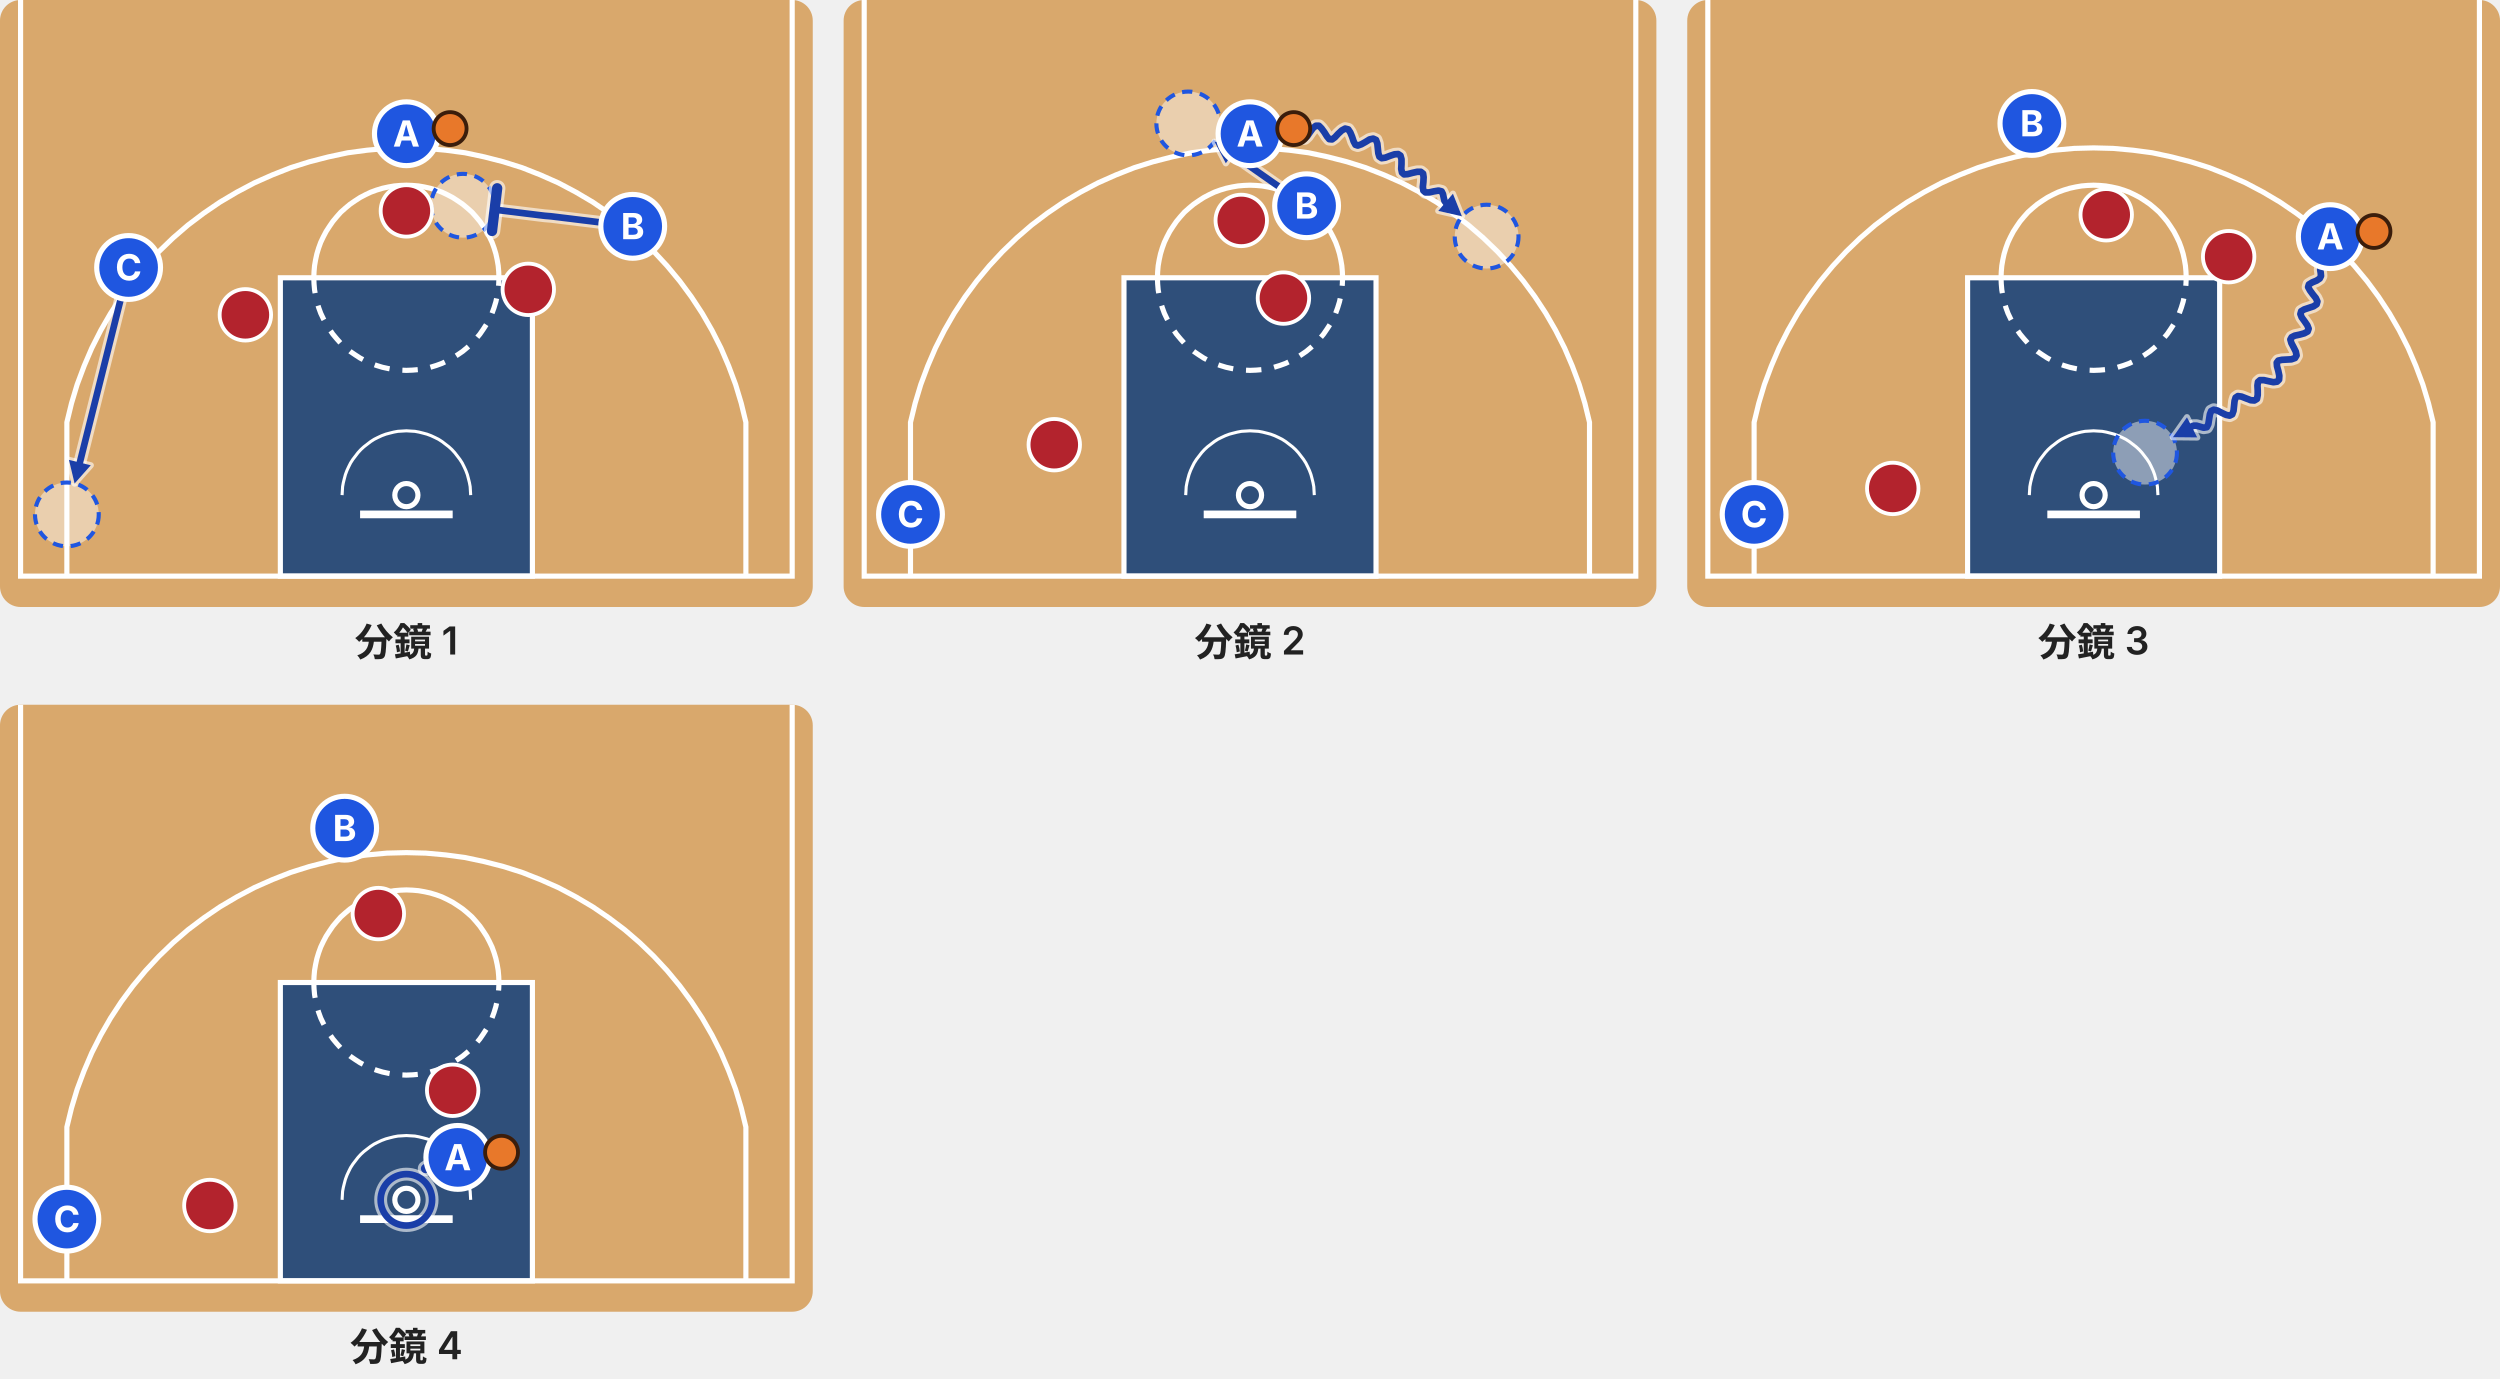
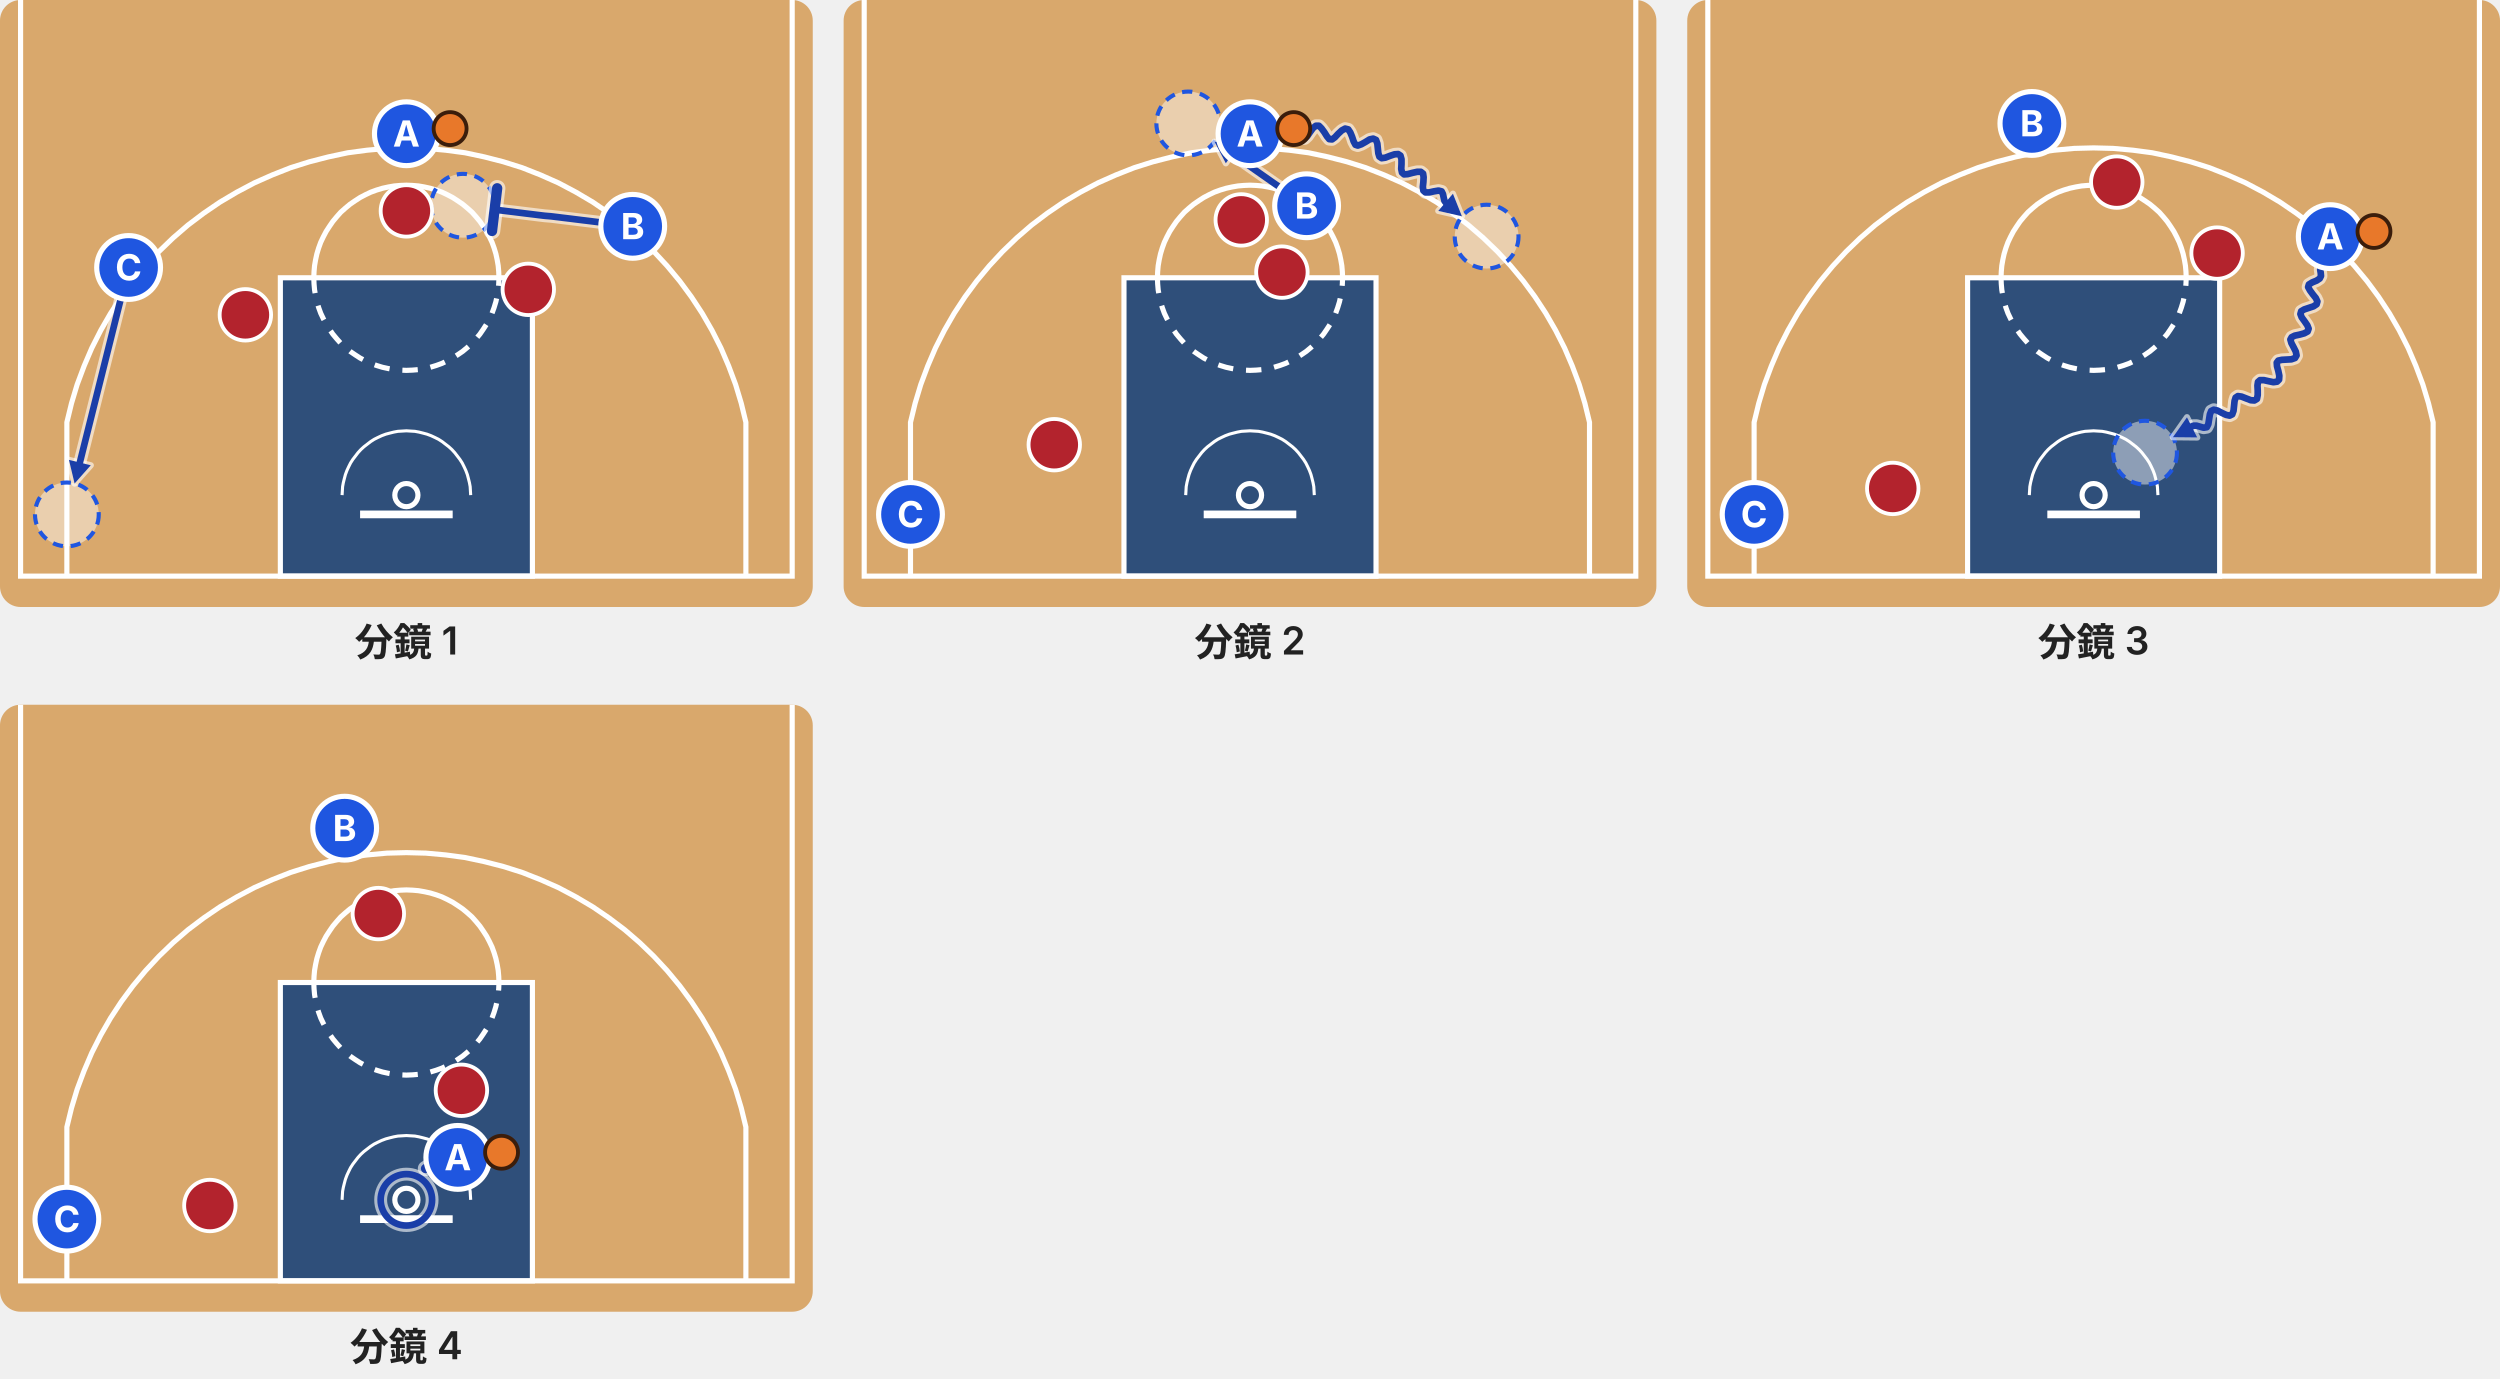
<svg xmlns="http://www.w3.org/2000/svg" viewBox="0 0 972.0 536.0" width="972.0" height="536.0" font-family="-apple-system, 'PingFang TC', 'Noto Sans TC', sans-serif">
  <g transform="translate(0,0)">
    <rect width="316.0" height="236.0" rx="8" fill="#d9a86c" />
    <rect x="109.0" y="108.0" width="98.0" height="116.0" fill="#2f4f7a" stroke="#ffffff" stroke-width="2" />
    <polyline points="8.0,0.0 8.0,224.0 308.0,224.0 308.0,0.0" fill="none" stroke="#ffffff" stroke-width="2" />
    <polyline points="194.0,108.0 193.9,105.6 193.7,103.3 193.3,101.0 192.8,98.7 192.1,96.4 191.3,94.2 190.3,92.1 189.2,90.0 187.9,88.0 186.6,86.1 185.1,84.3 183.5,82.5 181.7,80.9 179.9,79.4 178.0,78.1 176.0,76.8 173.9,75.7 171.8,74.7 169.6,73.9 167.3,73.2 165.0,72.7 162.7,72.3 160.4,72.1 158.0,72.0 155.6,72.1 153.3,72.3 151.0,72.7 148.7,73.2 146.4,73.9 144.2,74.7 142.1,75.7 140.0,76.8 138.0,78.1 136.1,79.4 134.3,80.9 132.5,82.5 130.9,84.3 129.4,86.1 128.1,88.0 126.8,90.0 125.7,92.1 124.7,94.2 123.9,96.4 123.2,98.7 122.7,101.0 122.3,103.3 122.1,105.6 122.0,108.0" fill="none" stroke="#ffffff" stroke-width="2" />
    <polyline points="122.0,108.0 122.1,110.4 122.3,112.7 122.7,115.0 123.2,117.3 123.9,119.6 124.7,121.8 125.7,123.9 126.8,126.0 128.1,128.0 129.4,129.9 130.9,131.7 132.5,133.5 134.3,135.1 136.1,136.6 138.0,137.9 140.0,139.2 142.1,140.3 144.2,141.3 146.4,142.1 148.7,142.8 151.0,143.3 153.3,143.7 155.6,143.9 158.0,144.0 160.4,143.9 162.7,143.7 165.0,143.3 167.3,142.8 169.6,142.1 171.8,141.3 173.9,140.3 176.0,139.2 178.0,137.9 179.9,136.6 181.7,135.1 183.5,133.5 185.1,131.7 186.6,129.9 187.9,128.0 189.2,126.0 190.3,123.9 191.3,121.8 192.1,119.6 192.8,117.3 193.3,115.0 193.7,112.7 193.9,110.4 194.0,108.0" fill="none" stroke="#ffffff" stroke-width="2" stroke-dasharray="6 5" />
    <polyline points="290.0,224.0 290.0,164.2 288.2,156.8 286.0,149.5 283.3,142.3 280.3,135.3 276.8,128.4 273.0,121.8 268.8,115.4 264.3,109.3 259.4,103.4 254.2,97.8 248.7,92.5 242.9,87.5 236.8,82.9 230.5,78.6 223.9,74.7 217.1,71.1 210.1,68.0 203.0,65.2 195.7,62.9 188.3,61.0 180.8,59.4 173.3,58.4 165.6,57.7 158.0,57.5 150.4,57.7 142.7,58.4 135.2,59.4 127.7,61.0 120.3,62.9 113.0,65.2 105.9,68.0 98.9,71.1 92.1,74.7 85.5,78.6 79.2,82.9 73.1,87.5 67.3,92.5 61.8,97.8 56.6,103.4 51.7,109.3 47.2,115.4 43.0,121.8 39.2,128.4 35.7,135.3 32.7,142.3 30.0,149.5 27.8,156.8 26.0,164.2 26.0,224.0" fill="none" stroke="#ffffff" stroke-width="2" />
    <polyline points="183.0,192.5 182.9,190.9 182.8,189.2 182.5,187.6 182.1,186.0 181.7,184.5 181.1,182.9 180.4,181.4 179.7,180.0 178.8,178.6 177.8,177.3 176.8,176.0 175.7,174.8 174.5,173.7 173.2,172.7 171.9,171.7 170.5,170.8 169.1,170.1 167.6,169.4 166.0,168.8 164.5,168.4 162.9,168.0 161.3,167.7 159.6,167.6 158.0,167.5 156.4,167.6 154.7,167.7 153.1,168.0 151.5,168.4 150.0,168.8 148.4,169.4 146.9,170.1 145.5,170.8 144.1,171.7 142.8,172.7 141.5,173.7 140.3,174.8 139.2,176.0 138.2,177.3 137.2,178.6 136.3,180.0 135.6,181.4 134.9,182.9 134.3,184.5 133.9,186.0 133.5,187.6 133.2,189.2 133.1,190.9 133.0,192.5" fill="none" stroke="#ffffff" stroke-width="1.2" />
    <line x1="140.0" y1="200.0" x2="176.0" y2="200.0" stroke="#ffffff" stroke-width="3" />
    <circle cx="158.0" cy="192.5" r="4.5" fill="none" stroke="#ffffff" stroke-width="2" />
    <circle cx="180.0" cy="80.0" r="12.4" fill="#ffffff" fill-opacity="0.45" stroke="#1f56e0" stroke-width="1.6" stroke-dasharray="4 3" />
    <circle cx="26.0" cy="200.0" r="12.4" fill="#ffffff" fill-opacity="0.45" stroke="#1f56e0" stroke-width="1.6" stroke-dasharray="4 3" />
    <polyline points="233.7,86.5 231.3,86.2 228.9,85.9 226.4,85.6 224.0,85.3 221.6,85.0 219.1,84.7 216.7,84.4 214.2,84.1 211.8,83.9 209.3,83.6 206.9,83.3 204.4,83.0 202.0,82.7 199.6,82.4 197.1,82.1 194.7,81.8 192.3,81.5" fill="none" stroke="#ffffff" stroke-width="5.0" stroke-linecap="round" stroke-linejoin="round" stroke-opacity="0.6" fill-opacity="0.6" />
    <line x1="191.3" y1="89.8" x2="193.3" y2="73.2" stroke="#ffffff" stroke-width="6.4" stroke-linecap="round" stroke-opacity="0.6" fill-opacity="0.6" />
    <polyline points="233.7,86.5 231.3,86.2 228.9,85.9 226.4,85.6 224.0,85.3 221.6,85.0 219.1,84.7 216.7,84.4 214.2,84.1 211.8,83.9 209.3,83.6 206.9,83.3 204.4,83.0 202.0,82.7 199.6,82.4 197.1,82.1 194.7,81.8 192.3,81.5" fill="none" stroke="#1a3ea8" stroke-width="2.6" stroke-linecap="round" stroke-linejoin="round" />
    <line x1="191.3" y1="89.8" x2="193.3" y2="73.2" stroke="#1a3ea8" stroke-width="4.0" stroke-linecap="round" />
    <polyline points="47.0,116.0 46.4,118.4 45.8,120.8 45.2,123.2 44.6,125.6 44.0,128.0 43.4,130.4 42.8,132.8 42.2,135.2 41.6,137.6 41.0,140.0 40.4,142.4 39.8,144.8 39.2,147.2 38.6,149.6 38.0,152.0 37.4,154.4 36.8,156.8 36.2,159.2 35.6,161.6 35.0,164.0 34.4,166.4 33.8,168.8 33.2,171.2 32.6,173.6 32.0,176.0 31.4,178.4 30.8,180.8 30.7,181.4" fill="none" stroke="#ffffff" stroke-width="5.0" stroke-linecap="round" stroke-linejoin="round" stroke-opacity="0.6" fill-opacity="0.6" />
    <polygon points="29.0,188.0 35.3,180.9 26.8,178.8" fill="#ffffff" stroke="#ffffff" stroke-width="2.4" stroke-linejoin="round" stroke-opacity="0.6" fill-opacity="0.6" />
    <polyline points="47.0,116.0 46.4,118.4 45.8,120.8 45.2,123.2 44.6,125.6 44.0,128.0 43.4,130.4 42.8,132.8 42.2,135.2 41.6,137.6 41.0,140.0 40.4,142.4 39.8,144.8 39.2,147.2 38.6,149.6 38.0,152.0 37.4,154.4 36.8,156.8 36.2,159.2 35.6,161.6 35.0,164.0 34.4,166.4 33.8,168.8 33.2,171.2 32.6,173.6 32.0,176.0 31.4,178.4 30.8,180.8 30.7,181.4" fill="none" stroke="#1a3ea8" stroke-width="2.6" stroke-linecap="round" stroke-linejoin="round" />
    <polygon points="29.0,188.0 35.3,180.9 26.8,178.8" fill="#1a3ea8" />
    <circle cx="158.0" cy="82.0" r="10.0" fill="#b3232d" stroke="#fff" stroke-width="1.5" />
    <circle cx="205.4" cy="112.5" r="10.0" fill="#b3232d" stroke="#fff" stroke-width="1.5" />
    <circle cx="95.4" cy="122.4" r="10.0" fill="#b3232d" stroke="#fff" stroke-width="1.5" />
    <circle cx="158.0" cy="52.0" r="12.4" fill="#1f56e0" stroke="#fff" stroke-width="2" />
    <text x="158.0" y="57.0" font-size="14" font-weight="700" fill="#fff" text-anchor="middle">A</text>
    <circle cx="246.0" cy="88.0" r="12.4" fill="#1f56e0" stroke="#fff" stroke-width="2" />
    <text x="246.0" y="93.0" font-size="14" font-weight="700" fill="#fff" text-anchor="middle">B</text>
    <circle cx="50.0" cy="104.0" r="12.4" fill="#1f56e0" stroke="#fff" stroke-width="2" />
    <text x="50.0" y="109.0" font-size="14" font-weight="700" fill="#fff" text-anchor="middle">C</text>
    <circle cx="175.0" cy="50.0" r="6.4" fill="#e8782a" stroke="#3b1d0b" stroke-width="1.5" />
    <text x="158.0" y="255.0" font-size="15" font-weight="600" fill="#222" text-anchor="middle">分鏡 1</text>
  </g>
  <g transform="translate(328,0)">
    <rect width="316.0" height="236.0" rx="8" fill="#d9a86c" />
    <rect x="109.0" y="108.0" width="98.0" height="116.0" fill="#2f4f7a" stroke="#ffffff" stroke-width="2" />
    <polyline points="8.0,0.0 8.0,224.0 308.0,224.0 308.0,0.0" fill="none" stroke="#ffffff" stroke-width="2" />
    <polyline points="194.0,108.0 193.9,105.6 193.7,103.3 193.3,101.0 192.8,98.7 192.1,96.4 191.3,94.2 190.3,92.1 189.2,90.0 187.9,88.0 186.6,86.1 185.1,84.3 183.5,82.5 181.7,80.9 179.9,79.4 178.0,78.1 176.0,76.8 173.9,75.7 171.8,74.7 169.6,73.9 167.3,73.2 165.0,72.7 162.7,72.3 160.4,72.1 158.0,72.0 155.6,72.1 153.3,72.3 151.0,72.7 148.7,73.2 146.4,73.9 144.2,74.7 142.1,75.7 140.0,76.8 138.0,78.1 136.1,79.4 134.3,80.9 132.5,82.5 130.9,84.3 129.4,86.1 128.1,88.0 126.8,90.0 125.7,92.1 124.7,94.2 123.9,96.4 123.2,98.7 122.7,101.0 122.3,103.3 122.1,105.6 122.0,108.0" fill="none" stroke="#ffffff" stroke-width="2" />
    <polyline points="122.0,108.0 122.1,110.4 122.3,112.7 122.7,115.0 123.2,117.3 123.9,119.6 124.7,121.8 125.7,123.9 126.8,126.0 128.1,128.0 129.4,129.9 130.9,131.7 132.5,133.5 134.3,135.1 136.1,136.6 138.0,137.9 140.0,139.2 142.1,140.3 144.2,141.3 146.4,142.1 148.7,142.8 151.0,143.3 153.3,143.7 155.6,143.9 158.0,144.0 160.4,143.9 162.7,143.7 165.0,143.3 167.3,142.8 169.6,142.1 171.8,141.3 173.9,140.3 176.0,139.2 178.0,137.9 179.9,136.6 181.7,135.1 183.5,133.5 185.1,131.7 186.6,129.9 187.9,128.0 189.2,126.0 190.3,123.9 191.3,121.8 192.1,119.6 192.8,117.3 193.3,115.0 193.7,112.7 193.9,110.4 194.0,108.0" fill="none" stroke="#ffffff" stroke-width="2" stroke-dasharray="6 5" />
    <polyline points="290.0,224.0 290.0,164.2 288.2,156.8 286.0,149.5 283.3,142.3 280.3,135.3 276.8,128.4 273.0,121.8 268.8,115.4 264.3,109.3 259.4,103.4 254.2,97.8 248.7,92.5 242.9,87.5 236.8,82.9 230.5,78.6 223.9,74.7 217.1,71.1 210.1,68.0 203.0,65.2 195.7,62.9 188.3,61.0 180.8,59.4 173.3,58.4 165.6,57.7 158.0,57.5 150.4,57.7 142.7,58.4 135.2,59.4 127.7,61.0 120.3,62.9 113.0,65.2 105.9,68.0 98.9,71.1 92.1,74.7 85.5,78.6 79.2,82.9 73.1,87.5 67.3,92.5 61.8,97.8 56.6,103.4 51.7,109.3 47.2,115.4 43.0,121.8 39.2,128.4 35.7,135.3 32.7,142.3 30.0,149.5 27.8,156.8 26.0,164.2 26.0,224.0" fill="none" stroke="#ffffff" stroke-width="2" />
    <polyline points="183.0,192.5 182.9,190.9 182.8,189.2 182.5,187.6 182.1,186.0 181.7,184.5 181.1,182.9 180.4,181.4 179.7,180.0 178.8,178.6 177.8,177.3 176.8,176.0 175.7,174.8 174.5,173.7 173.2,172.7 171.9,171.7 170.5,170.8 169.1,170.1 167.6,169.4 166.0,168.8 164.5,168.4 162.9,168.0 161.3,167.7 159.6,167.6 158.0,167.5 156.4,167.6 154.7,167.7 153.1,168.0 151.5,168.4 150.0,168.8 148.4,169.4 146.9,170.1 145.5,170.8 144.1,171.7 142.8,172.7 141.5,173.7 140.3,174.8 139.2,176.0 138.2,177.3 137.2,178.6 136.3,180.0 135.6,181.4 134.9,182.9 134.3,184.5 133.9,186.0 133.5,187.6 133.2,189.2 133.1,190.9 133.0,192.5" fill="none" stroke="#ffffff" stroke-width="1.2" />
    <line x1="140.0" y1="200.0" x2="176.0" y2="200.0" stroke="#ffffff" stroke-width="3" />
    <circle cx="158.0" cy="192.5" r="4.5" fill="none" stroke="#ffffff" stroke-width="2" />
    <circle cx="250.0" cy="92.0" r="12.4" fill="#ffffff" fill-opacity="0.45" stroke="#1f56e0" stroke-width="1.6" stroke-dasharray="4 3" />
    <circle cx="134.0" cy="48.0" r="12.4" fill="#ffffff" fill-opacity="0.45" stroke="#1f56e0" stroke-width="1.6" stroke-dasharray="4 3" />
    <polyline points="170.4,51.8 171.5,51.5 172.5,50.9 173.6,50.4 174.7,50.6 175.9,51.5 177.0,52.9 178.2,53.9 179.3,53.8 180.3,52.9 181.4,51.3 182.5,49.8 183.6,48.9 184.8,48.9 185.8,49.9 186.9,51.4 187.9,53.0 188.8,54.1 189.9,54.2 191.0,53.4 192.3,52.0 193.7,50.7 195.0,50.0 196.2,50.3 197.0,51.5 197.7,53.2 198.3,55.0 199.0,56.3 199.9,56.6 201.3,56.1 202.9,55.2 204.5,54.2 205.9,53.9 207.0,54.4 207.5,55.8 207.7,57.7 207.9,59.6 208.3,60.9 209.2,61.5 210.6,61.3 212.4,60.6 214.2,60.0 215.6,59.9 216.5,60.5 216.9,61.9 216.9,63.8 216.8,65.7 217.1,67.1 217.9,67.8 219.3,67.7 221.2,67.2 223.0,66.8 224.4,66.8 225.3,67.5 225.5,68.9 225.4,70.8 225.2,72.7 225.4,74.1 226.2,74.8 227.7,74.8 229.5,74.4 231.3,74.1 232.5,74.4 233.0,75.4 233.3,76.8 233.6,78.1 234.3,79.0 235.2,79.6 235.3,79.6" fill="none" stroke="#ffffff" stroke-width="5.0" stroke-linecap="round" stroke-linejoin="round" stroke-opacity="0.6" fill-opacity="0.6" />
    <polygon points="240.4,84.1 236.9,75.3 231.2,82.0" fill="#ffffff" stroke="#ffffff" stroke-width="2.4" stroke-linejoin="round" stroke-opacity="0.6" fill-opacity="0.6" />
    <polyline points="170.4,51.8 171.5,51.5 172.5,50.9 173.6,50.4 174.7,50.6 175.9,51.5 177.0,52.9 178.2,53.9 179.3,53.8 180.3,52.9 181.4,51.3 182.5,49.8 183.6,48.9 184.8,48.9 185.8,49.9 186.9,51.4 187.9,53.0 188.8,54.1 189.9,54.2 191.0,53.4 192.3,52.0 193.7,50.7 195.0,50.0 196.2,50.3 197.0,51.5 197.7,53.2 198.3,55.0 199.0,56.3 199.9,56.6 201.3,56.1 202.9,55.2 204.5,54.2 205.9,53.9 207.0,54.4 207.5,55.8 207.7,57.7 207.9,59.6 208.3,60.9 209.2,61.5 210.6,61.3 212.4,60.6 214.2,60.0 215.6,59.9 216.5,60.5 216.9,61.9 216.9,63.8 216.8,65.7 217.1,67.1 217.9,67.8 219.3,67.7 221.2,67.2 223.0,66.8 224.4,66.8 225.3,67.5 225.5,68.9 225.4,70.8 225.2,72.7 225.4,74.1 226.2,74.8 227.7,74.8 229.5,74.4 231.3,74.1 232.5,74.4 233.0,75.4 233.3,76.8 233.6,78.1 234.3,79.0 235.2,79.6 235.3,79.6" fill="none" stroke="#1a3ea8" stroke-width="2.6" stroke-linecap="round" stroke-linejoin="round" />
    <polygon points="240.4,84.1 236.9,75.3 231.2,82.0" fill="#1a3ea8" />
    <polyline points="169.8,72.9 168.0,71.7 166.0,70.3 164.0,68.9 162.0,67.5 160.0,66.1 158.0,64.7 156.0,63.3 154.0,61.9 152.0,60.5 150.0,59.1 149.8,59.0" fill="none" stroke="#ffffff" stroke-width="5.0" stroke-linecap="round" stroke-linejoin="round" stroke-opacity="0.6" fill-opacity="0.6" />
    <polygon points="144.2,55.1 148.6,63.5 153.6,56.3" fill="#ffffff" stroke="#ffffff" stroke-width="2.4" stroke-linejoin="round" stroke-opacity="0.6" fill-opacity="0.6" />
    <polyline points="169.8,72.9 168.0,71.7 166.0,70.3 164.0,68.9 162.0,67.5 160.0,66.1 158.0,64.7 156.0,63.3 154.0,61.9 152.0,60.5 150.0,59.1 149.8,59.0" fill="none" stroke="#1a3ea8" stroke-width="2.6" stroke-linecap="round" stroke-linejoin="round" />
    <polygon points="144.2,55.1 148.6,63.5 153.6,56.3" fill="#1a3ea8" />
-     <circle cx="154.6" cy="85.7" r="10.0" fill="#b3232d" stroke="#fff" stroke-width="1.5" />
-     <circle cx="171.0" cy="115.9" r="10.0" fill="#b3232d" stroke="#fff" stroke-width="1.5" />
+     <circle cx="154.6" cy="85.5" r="10.0" fill="#b3232d" stroke="#fff" stroke-width="1.5" />
+     <circle cx="170.4" cy="105.8" r="10.0" fill="#b3232d" stroke="#fff" stroke-width="1.5" />
    <circle cx="81.9" cy="172.9" r="10.0" fill="#b3232d" stroke="#fff" stroke-width="1.5" />
    <circle cx="158.0" cy="52.0" r="12.4" fill="#1f56e0" stroke="#fff" stroke-width="2" />
    <text x="158.0" y="57.0" font-size="14" font-weight="700" fill="#fff" text-anchor="middle">A</text>
    <circle cx="180.0" cy="80.0" r="12.4" fill="#1f56e0" stroke="#fff" stroke-width="2" />
    <text x="180.0" y="85.0" font-size="14" font-weight="700" fill="#fff" text-anchor="middle">B</text>
    <circle cx="26.0" cy="200.0" r="12.4" fill="#1f56e0" stroke="#fff" stroke-width="2" />
    <text x="26.0" y="205.0" font-size="14" font-weight="700" fill="#fff" text-anchor="middle">C</text>
    <circle cx="175.0" cy="50.0" r="6.4" fill="#e8782a" stroke="#3b1d0b" stroke-width="1.5" />
    <text x="158.0" y="255.0" font-size="15" font-weight="600" fill="#222" text-anchor="middle">分鏡 2</text>
  </g>
  <g transform="translate(656,0)">
    <rect width="316.0" height="236.0" rx="8" fill="#d9a86c" />
    <rect x="109.0" y="108.0" width="98.0" height="116.0" fill="#2f4f7a" stroke="#ffffff" stroke-width="2" />
    <polyline points="8.0,0.0 8.0,224.0 308.0,224.0 308.0,0.0" fill="none" stroke="#ffffff" stroke-width="2" />
    <polyline points="194.0,108.0 193.9,105.6 193.7,103.3 193.3,101.0 192.8,98.7 192.1,96.4 191.3,94.2 190.3,92.1 189.2,90.0 187.9,88.0 186.6,86.1 185.1,84.3 183.5,82.5 181.7,80.9 179.9,79.4 178.0,78.1 176.0,76.8 173.9,75.7 171.8,74.7 169.6,73.9 167.3,73.2 165.0,72.7 162.7,72.3 160.4,72.1 158.0,72.0 155.6,72.1 153.3,72.3 151.0,72.7 148.7,73.2 146.4,73.9 144.2,74.7 142.1,75.7 140.0,76.8 138.0,78.1 136.1,79.4 134.3,80.9 132.5,82.5 130.9,84.3 129.4,86.1 128.1,88.0 126.8,90.0 125.7,92.1 124.7,94.2 123.9,96.4 123.2,98.7 122.7,101.0 122.3,103.3 122.1,105.6 122.0,108.0" fill="none" stroke="#ffffff" stroke-width="2" />
    <polyline points="122.0,108.0 122.1,110.4 122.3,112.7 122.7,115.0 123.2,117.3 123.9,119.6 124.7,121.8 125.7,123.9 126.8,126.0 128.1,128.0 129.4,129.9 130.9,131.7 132.5,133.5 134.3,135.1 136.1,136.6 138.0,137.9 140.0,139.2 142.1,140.3 144.2,141.3 146.4,142.1 148.7,142.8 151.0,143.3 153.3,143.7 155.6,143.9 158.0,144.0 160.4,143.9 162.7,143.7 165.0,143.3 167.3,142.8 169.6,142.1 171.8,141.3 173.9,140.3 176.0,139.2 178.0,137.9 179.9,136.6 181.7,135.1 183.5,133.5 185.1,131.7 186.6,129.9 187.9,128.0 189.2,126.0 190.3,123.9 191.3,121.8 192.1,119.6 192.8,117.3 193.3,115.0 193.7,112.7 193.9,110.4 194.0,108.0" fill="none" stroke="#ffffff" stroke-width="2" stroke-dasharray="6 5" />
    <polyline points="290.0,224.0 290.0,164.2 288.2,156.8 286.0,149.5 283.3,142.3 280.3,135.3 276.8,128.4 273.0,121.8 268.8,115.4 264.3,109.3 259.4,103.4 254.2,97.8 248.7,92.5 242.9,87.5 236.8,82.9 230.5,78.6 223.9,74.7 217.1,71.1 210.1,68.0 203.0,65.2 195.7,62.9 188.3,61.0 180.8,59.4 173.3,58.4 165.6,57.7 158.0,57.5 150.4,57.7 142.7,58.4 135.2,59.4 127.7,61.0 120.3,62.9 113.0,65.2 105.9,68.0 98.9,71.1 92.1,74.7 85.5,78.6 79.2,82.9 73.1,87.5 67.3,92.5 61.8,97.8 56.6,103.4 51.7,109.3 47.2,115.4 43.0,121.8 39.2,128.4 35.7,135.3 32.7,142.3 30.0,149.5 27.8,156.8 26.0,164.2 26.0,224.0" fill="none" stroke="#ffffff" stroke-width="2" />
    <polyline points="183.0,192.5 182.9,190.9 182.8,189.2 182.5,187.6 182.1,186.0 181.7,184.5 181.1,182.9 180.4,181.4 179.7,180.0 178.8,178.6 177.8,177.3 176.8,176.0 175.7,174.8 174.5,173.7 173.2,172.7 171.9,171.7 170.5,170.8 169.1,170.1 167.6,169.4 166.0,168.8 164.5,168.4 162.9,168.0 161.3,167.7 159.6,167.6 158.0,167.5 156.4,167.6 154.7,167.7 153.1,168.0 151.5,168.4 150.0,168.8 148.4,169.4 146.9,170.1 145.5,170.8 144.1,171.7 142.8,172.7 141.5,173.7 140.3,174.8 139.2,176.0 138.2,177.3 137.2,178.6 136.3,180.0 135.6,181.4 134.9,182.9 134.3,184.5 133.9,186.0 133.5,187.6 133.2,189.2 133.1,190.9 133.0,192.5" fill="none" stroke="#ffffff" stroke-width="1.2" />
    <line x1="140.0" y1="200.0" x2="176.0" y2="200.0" stroke="#ffffff" stroke-width="3" />
    <circle cx="158.0" cy="192.5" r="4.5" fill="none" stroke="#ffffff" stroke-width="2" />
    <circle cx="178.0" cy="176.0" r="12.4" fill="#ffffff" fill-opacity="0.45" stroke="#1f56e0" stroke-width="1.6" stroke-dasharray="4 3" />
    <polyline points="246.2,103.8 246.1,104.9 246.3,106.1 246.4,107.3 245.9,108.3 244.7,109.1 243.0,109.8 241.7,110.6 241.4,111.6 242.1,112.9 243.2,114.4 244.4,115.9 245.0,117.2 244.7,118.3 243.5,119.1 241.7,119.7 239.9,120.3 238.7,121.0 238.4,122.1 238.9,123.4 240.0,124.9 241.1,126.5 241.6,127.8 241.2,128.9 239.9,129.6 238.1,130.1 236.2,130.5 235.0,131.1 234.5,132.0 234.9,133.4 235.8,135.1 236.6,136.7 236.9,138.2 236.3,139.2 234.9,139.7 233.1,139.8 231.2,139.9 229.8,140.2 229.2,141.0 229.3,142.4 229.8,144.2 230.2,146.1 230.1,147.6 229.3,148.4 227.9,148.6 226.0,148.2 224.2,147.8 222.7,147.8 221.9,148.5 221.7,149.9 221.8,151.8 221.8,153.6 221.5,155.1 220.5,155.7 219.1,155.6 217.3,154.9 215.5,154.2 214.1,154.0 213.2,154.6 212.8,155.9 212.6,157.8 212.4,159.7 211.9,161.1 210.9,161.6 209.5,161.3 207.8,160.5 206.1,159.6 204.7,159.3 203.7,159.8 203.2,161.1 202.9,163.0 202.6,164.9 202.0,166.1 200.8,166.3 199.4,165.9 198.0,165.5 196.8,165.5 195.8,166.0 195.0,166.9 194.9,167.0" fill="none" stroke="#ffffff" stroke-width="5.0" stroke-linecap="round" stroke-linejoin="round" stroke-opacity="0.6" fill-opacity="0.6" />
    <polygon points="188.8,170.0 198.3,170.1 194.3,162.2" fill="#ffffff" stroke="#ffffff" stroke-width="2.4" stroke-linejoin="round" stroke-opacity="0.6" fill-opacity="0.6" />
    <polyline points="246.2,103.8 246.1,104.9 246.3,106.1 246.4,107.3 245.9,108.3 244.7,109.1 243.0,109.8 241.7,110.6 241.4,111.6 242.1,112.9 243.2,114.4 244.4,115.9 245.0,117.2 244.7,118.3 243.5,119.1 241.7,119.7 239.9,120.3 238.7,121.0 238.4,122.1 238.9,123.4 240.0,124.9 241.1,126.5 241.6,127.8 241.2,128.9 239.9,129.6 238.1,130.1 236.2,130.5 235.0,131.1 234.5,132.0 234.9,133.4 235.8,135.1 236.6,136.7 236.9,138.2 236.3,139.2 234.9,139.7 233.1,139.8 231.2,139.9 229.8,140.2 229.2,141.0 229.3,142.4 229.8,144.2 230.2,146.1 230.1,147.6 229.3,148.4 227.9,148.6 226.0,148.2 224.2,147.8 222.7,147.8 221.9,148.5 221.7,149.9 221.8,151.8 221.8,153.6 221.5,155.1 220.5,155.7 219.1,155.6 217.3,154.9 215.5,154.2 214.1,154.0 213.2,154.6 212.8,155.9 212.6,157.8 212.4,159.7 211.9,161.1 210.9,161.6 209.5,161.3 207.8,160.5 206.1,159.6 204.7,159.3 203.7,159.8 203.2,161.1 202.9,163.0 202.6,164.9 202.0,166.1 200.8,166.3 199.4,165.9 198.0,165.5 196.8,165.5 195.8,166.0 195.0,166.9 194.9,167.0" fill="none" stroke="#1a3ea8" stroke-width="2.6" stroke-linecap="round" stroke-linejoin="round" />
    <polygon points="188.8,170.0 198.3,170.1 194.3,162.2" fill="#1a3ea8" />
-     <circle cx="162.9" cy="83.5" r="10.0" fill="#b3232d" stroke="#fff" stroke-width="1.5" />
-     <circle cx="210.5" cy="99.8" r="10.0" fill="#b3232d" stroke="#fff" stroke-width="1.5" />
+     <circle cx="167.0" cy="70.8" r="10.0" fill="#b3232d" stroke="#fff" stroke-width="1.5" />
+     <circle cx="206.0" cy="98.4" r="10.0" fill="#b3232d" stroke="#fff" stroke-width="1.5" />
    <circle cx="79.9" cy="189.9" r="10.0" fill="#b3232d" stroke="#fff" stroke-width="1.5" />
    <circle cx="250.0" cy="92.0" r="12.4" fill="#1f56e0" stroke="#fff" stroke-width="2" />
    <text x="250.0" y="97.0" font-size="14" font-weight="700" fill="#fff" text-anchor="middle">A</text>
    <circle cx="134.0" cy="48.0" r="12.4" fill="#1f56e0" stroke="#fff" stroke-width="2" />
    <text x="134.0" y="53.0" font-size="14" font-weight="700" fill="#fff" text-anchor="middle">B</text>
    <circle cx="26.0" cy="200.0" r="12.4" fill="#1f56e0" stroke="#fff" stroke-width="2" />
    <text x="26.0" y="205.0" font-size="14" font-weight="700" fill="#fff" text-anchor="middle">C</text>
    <circle cx="267.0" cy="90.0" r="6.4" fill="#e8782a" stroke="#3b1d0b" stroke-width="1.5" />
    <text x="158.0" y="255.0" font-size="15" font-weight="600" fill="#222" text-anchor="middle">分鏡 3</text>
  </g>
  <g transform="translate(0,274)">
    <rect width="316.0" height="236.0" rx="8" fill="#d9a86c" />
    <rect x="109.0" y="108.0" width="98.0" height="116.0" fill="#2f4f7a" stroke="#ffffff" stroke-width="2" />
    <polyline points="8.0,0.0 8.0,224.0 308.0,224.0 308.0,0.0" fill="none" stroke="#ffffff" stroke-width="2" />
    <polyline points="194.0,108.0 193.9,105.6 193.7,103.3 193.3,101.0 192.8,98.7 192.1,96.4 191.3,94.2 190.3,92.1 189.2,90.0 187.9,88.0 186.6,86.1 185.1,84.3 183.5,82.5 181.7,80.9 179.9,79.4 178.0,78.1 176.0,76.8 173.9,75.7 171.8,74.7 169.6,73.9 167.3,73.2 165.0,72.7 162.7,72.3 160.4,72.1 158.0,72.0 155.6,72.1 153.3,72.3 151.0,72.7 148.7,73.2 146.4,73.9 144.2,74.7 142.1,75.7 140.0,76.8 138.0,78.1 136.1,79.4 134.3,80.9 132.5,82.5 130.9,84.3 129.4,86.1 128.1,88.0 126.8,90.0 125.7,92.1 124.7,94.2 123.9,96.4 123.2,98.7 122.7,101.0 122.3,103.3 122.1,105.6 122.0,108.0" fill="none" stroke="#ffffff" stroke-width="2" />
    <polyline points="122.0,108.0 122.1,110.4 122.3,112.7 122.7,115.0 123.2,117.3 123.9,119.6 124.7,121.8 125.7,123.9 126.8,126.0 128.1,128.0 129.4,129.9 130.9,131.7 132.5,133.5 134.3,135.1 136.1,136.6 138.0,137.9 140.0,139.2 142.1,140.3 144.2,141.3 146.4,142.1 148.7,142.8 151.0,143.3 153.3,143.7 155.6,143.9 158.0,144.0 160.4,143.9 162.7,143.7 165.0,143.3 167.3,142.8 169.6,142.1 171.8,141.3 173.9,140.3 176.0,139.2 178.0,137.9 179.9,136.6 181.7,135.1 183.5,133.5 185.1,131.7 186.6,129.9 187.9,128.0 189.2,126.0 190.3,123.9 191.3,121.8 192.1,119.6 192.8,117.3 193.3,115.0 193.7,112.7 193.9,110.4 194.0,108.0" fill="none" stroke="#ffffff" stroke-width="2" stroke-dasharray="6 5" />
    <polyline points="290.0,224.0 290.0,164.2 288.2,156.8 286.0,149.5 283.3,142.3 280.3,135.3 276.8,128.4 273.0,121.8 268.8,115.4 264.3,109.3 259.4,103.4 254.2,97.8 248.7,92.5 242.9,87.5 236.8,82.9 230.5,78.6 223.9,74.7 217.1,71.1 210.1,68.0 203.0,65.2 195.7,62.9 188.3,61.0 180.8,59.4 173.3,58.4 165.6,57.7 158.0,57.5 150.4,57.7 142.7,58.4 135.2,59.4 127.7,61.0 120.3,62.9 113.0,65.2 105.9,68.0 98.9,71.1 92.1,74.7 85.5,78.6 79.2,82.9 73.1,87.5 67.3,92.5 61.8,97.8 56.6,103.4 51.7,109.3 47.2,115.4 43.0,121.8 39.2,128.4 35.7,135.3 32.7,142.3 30.0,149.5 27.8,156.8 26.0,164.2 26.0,224.0" fill="none" stroke="#ffffff" stroke-width="2" />
    <polyline points="183.0,192.5 182.9,190.9 182.8,189.2 182.5,187.6 182.1,186.0 181.7,184.5 181.1,182.9 180.4,181.4 179.7,180.0 178.8,178.6 177.8,177.3 176.8,176.0 175.7,174.8 174.5,173.7 173.2,172.7 171.9,171.7 170.5,170.8 169.1,170.1 167.6,169.4 166.0,168.8 164.5,168.4 162.9,168.0 161.3,167.7 159.6,167.6 158.0,167.5 156.4,167.6 154.7,167.7 153.1,168.0 151.5,168.4 150.0,168.8 148.4,169.4 146.9,170.1 145.5,170.8 144.1,171.7 142.8,172.7 141.5,173.7 140.3,174.8 139.2,176.0 138.2,177.3 137.2,178.6 136.3,180.0 135.6,181.4 134.9,182.9 134.3,184.5 133.9,186.0 133.5,187.6 133.2,189.2 133.1,190.9 133.0,192.5" fill="none" stroke="#ffffff" stroke-width="1.2" />
    <line x1="140.0" y1="200.0" x2="176.0" y2="200.0" stroke="#ffffff" stroke-width="3" />
    <circle cx="158.0" cy="192.5" r="4.5" fill="none" stroke="#ffffff" stroke-width="2" />
    <polyline points="166.3,179.8 165.0,180.6 163.5,182.2 162.6,183.6" fill="none" stroke="#ffffff" stroke-width="6.0" stroke-linecap="round" stroke-linejoin="round" stroke-opacity="0.6" fill-opacity="0.6" stroke-dasharray="1 6" />
    <circle cx="158.0" cy="192.5" r="10.0" fill="none" stroke="#ffffff" stroke-width="5.0" stroke-opacity="0.6" fill-opacity="0.6" />
    <polyline points="166.3,179.8 165.0,180.6 163.5,182.2 162.6,183.6" fill="none" stroke="#1a3ea8" stroke-width="3.6" stroke-linecap="round" stroke-linejoin="round" stroke-dasharray="1 6" />
    <circle cx="158.0" cy="192.5" r="10.0" fill="none" stroke="#1a3ea8" stroke-width="2.6" />
    <circle cx="147.1" cy="81.2" r="10.0" fill="#b3232d" stroke="#fff" stroke-width="1.5" />
-     <circle cx="176.0" cy="149.9" r="10.0" fill="#b3232d" stroke="#fff" stroke-width="1.5" />
+     <circle cx="179.4" cy="149.9" r="10.0" fill="#b3232d" stroke="#fff" stroke-width="1.5" />
    <circle cx="81.6" cy="194.7" r="10.0" fill="#b3232d" stroke="#fff" stroke-width="1.5" />
    <circle cx="178.0" cy="176.0" r="12.4" fill="#1f56e0" stroke="#fff" stroke-width="2" />
    <text x="178.0" y="181.0" font-size="14" font-weight="700" fill="#fff" text-anchor="middle">A</text>
    <circle cx="134.0" cy="48.0" r="12.4" fill="#1f56e0" stroke="#fff" stroke-width="2" />
    <text x="134.0" y="53.0" font-size="14" font-weight="700" fill="#fff" text-anchor="middle">B</text>
    <circle cx="26.0" cy="200.0" r="12.4" fill="#1f56e0" stroke="#fff" stroke-width="2" />
    <text x="26.0" y="205.0" font-size="14" font-weight="700" fill="#fff" text-anchor="middle">C</text>
    <circle cx="195.0" cy="174.0" r="6.4" fill="#e8782a" stroke="#3b1d0b" stroke-width="1.5" />
    <text x="158.0" y="255.0" font-size="15" font-weight="600" fill="#222" text-anchor="middle">分鏡 4</text>
  </g>
</svg>
